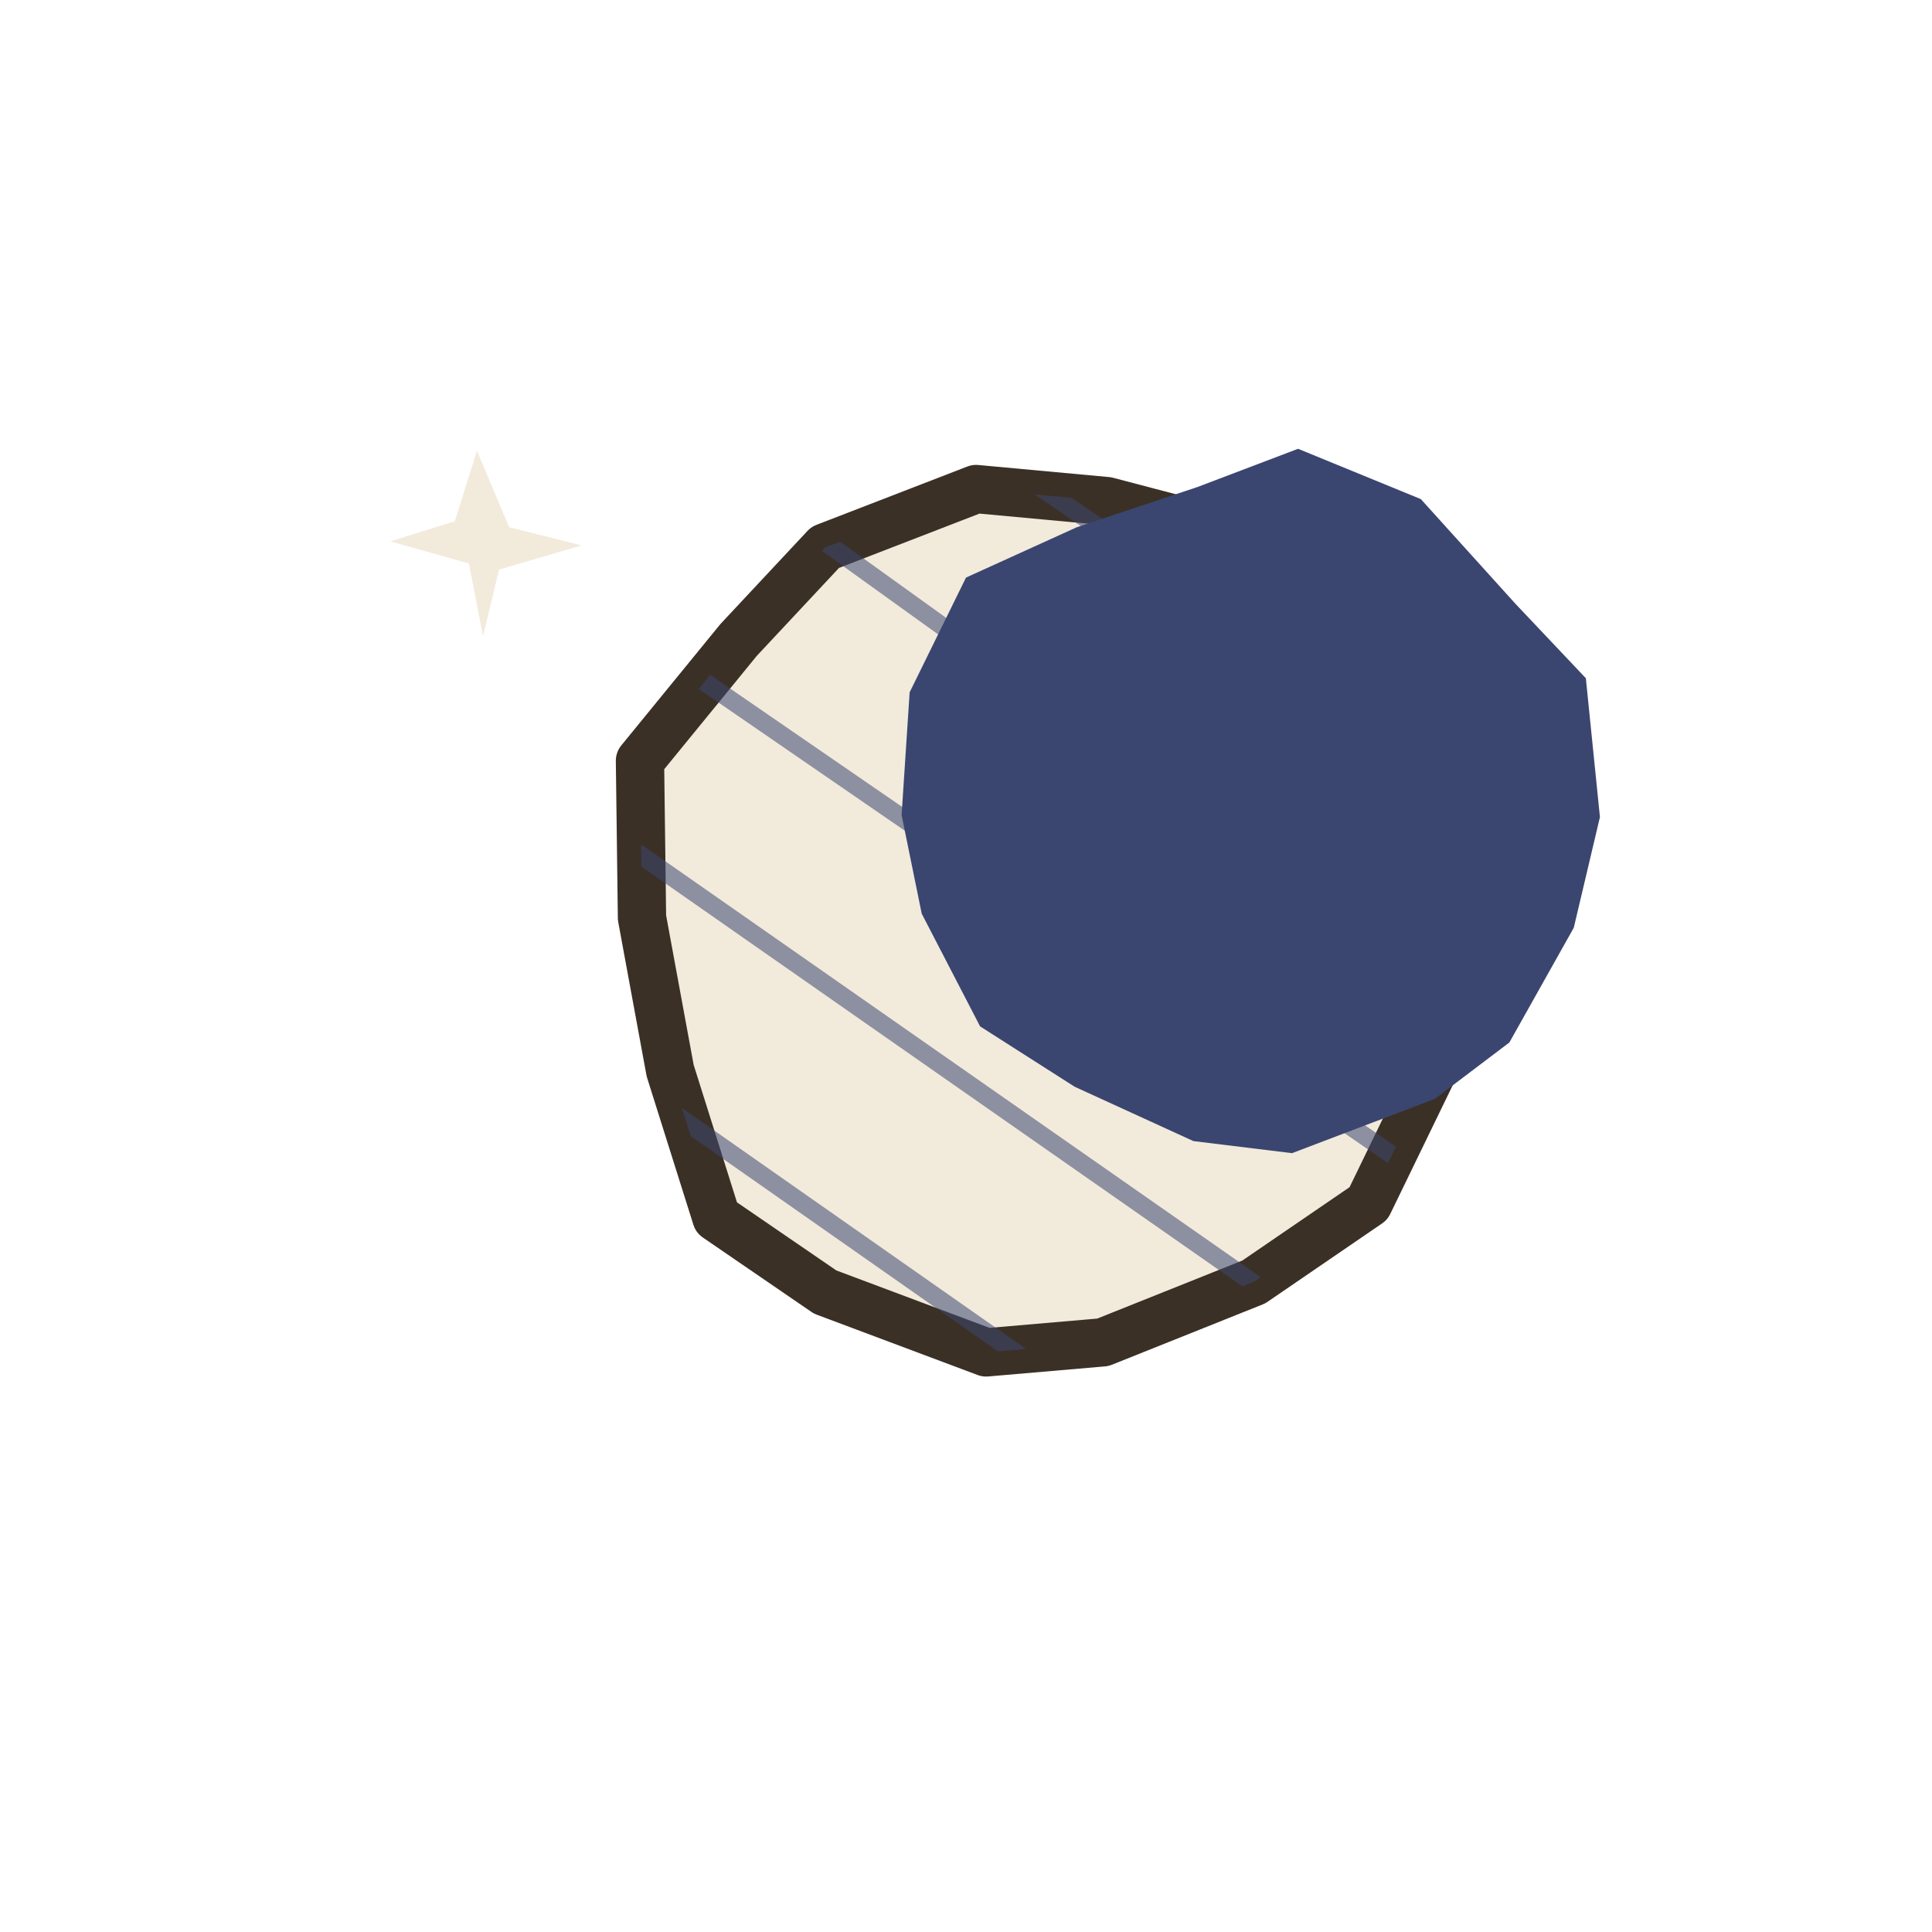
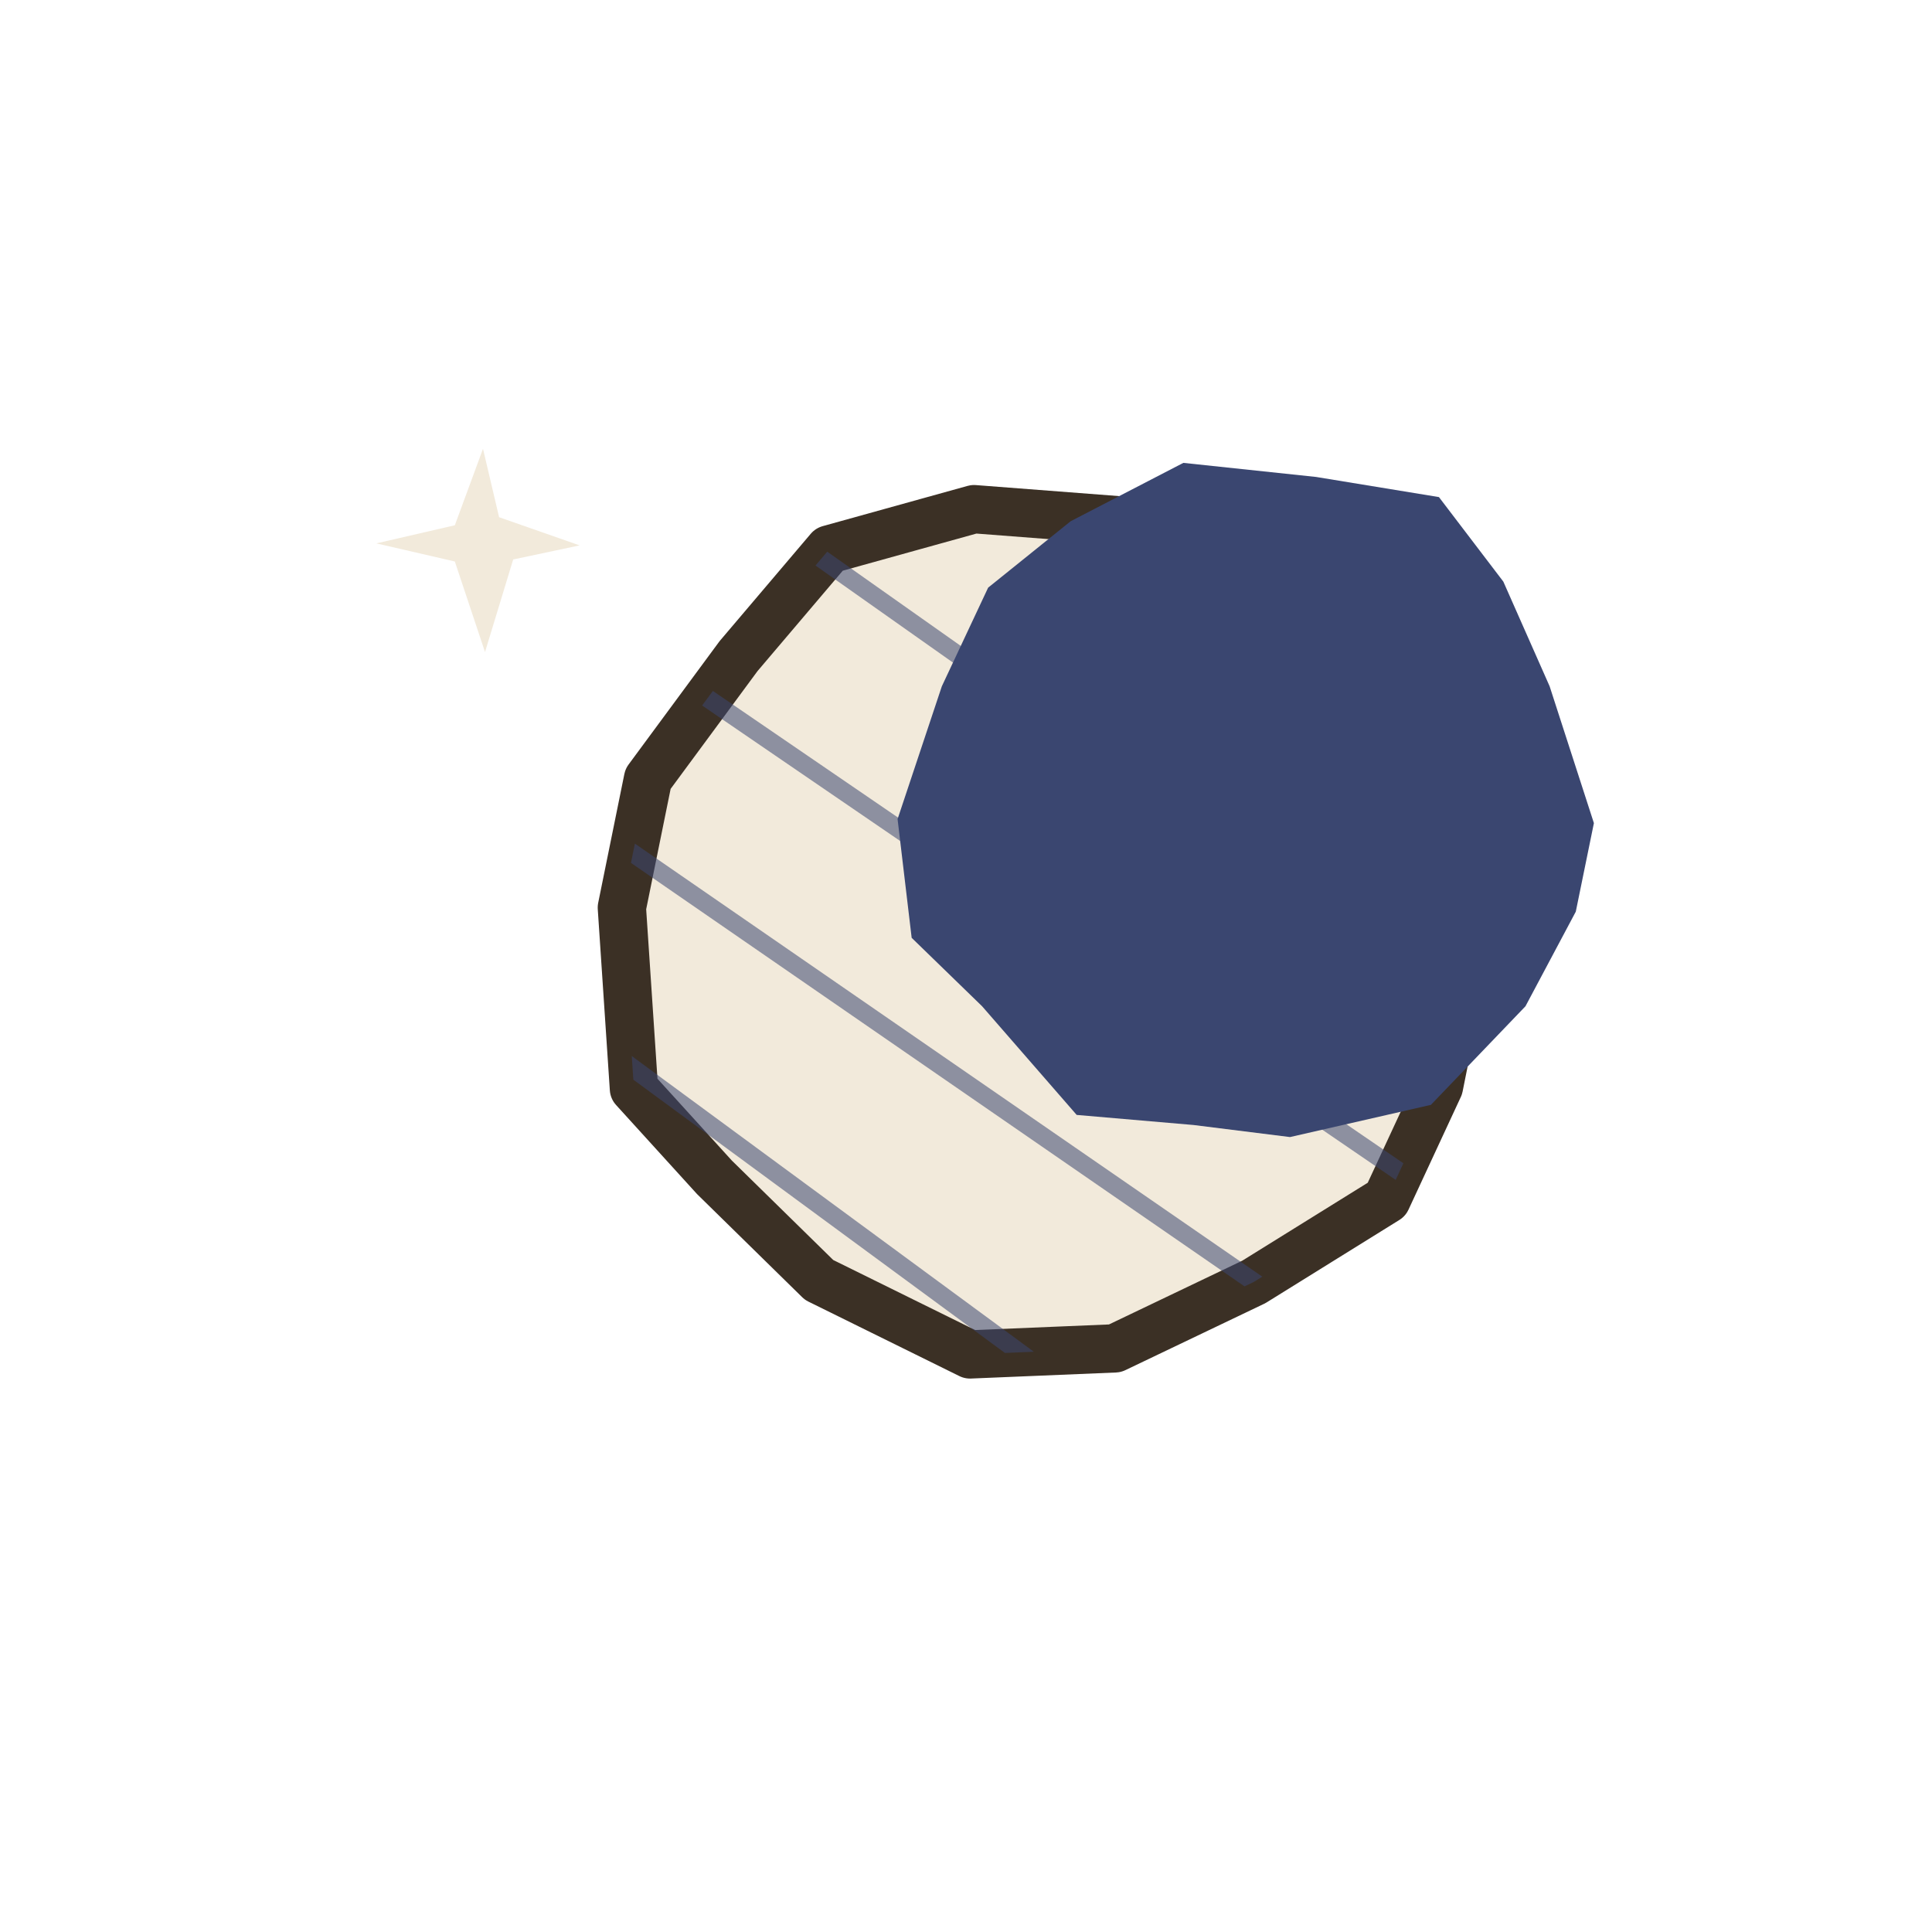
<svg xmlns="http://www.w3.org/2000/svg" viewBox="0 0 96 96" width="96" height="96">
-   <path d="M73.9,46.4L71.3,53.0L68.0,59.8L62.3,63.7L54.8,66.7L49.0,67.2L41.0,64.2L35.6,60.5L33.3,53.2L31.9,45.6L31.8,37.8L36.7,31.8L41.0,27.2L48.5,24.3L55.0,24.9L63.0,27.0L67.8,31.5L72.5,39.6Z" fill="#F2EADB" stroke="#3B3025" stroke-width="2.4" stroke-linecap="round" stroke-linejoin="round" />
+   <path d="M73.0,46.5L71.5,54.0L68.9,59.6L62.3,63.7L55.4,67.0L48.2,67.3L40.7,63.6L35.5,58.5L31.5,54.1L30.9,45.1L32.2,38.7L36.7,32.6L41.2,27.3L48.4,25.3L56.2,25.9L62.4,28.4L68.9,33.2L72.4,39.7Z" fill="#F2EADB" stroke="#3B3025" stroke-width="2.4" stroke-linecap="round" stroke-linejoin="round" />
  <clipPath id="cphasenuit0">
-     <path d="M73.9,46.4L71.3,53.0L68.0,59.8L62.3,63.7L54.8,66.7L49.0,67.2L41.0,64.2L35.6,60.5L33.3,53.2L31.9,45.6L31.8,37.8L36.7,31.8L41.0,27.2L48.5,24.3L55.0,24.9L63.0,27.0L67.8,31.5L72.5,39.6Z" />
+     <path d="M73.0,46.5L71.5,54.0L68.9,59.6L62.3,63.7L55.4,67.0L48.2,67.3L40.7,63.6L35.5,58.5L31.5,54.1L30.9,45.1L32.2,38.7L36.7,32.6L41.2,27.3L48.4,25.3L56.2,25.9L62.4,28.4L68.9,33.2L72.4,39.7Z" />
  </clipPath>
  <g clip-path="url(#cphasenuit0)">
-     <path d="M68.2,-30.1L118.2,4.8M63.0,-23.9L113.6,12.6M57.0,-15.6L107.8,18.9M52.4,-8.8L103.4,26.8M47.7,-1.0L98.8,33.8M41.5,6.3L92.4,41.1M36.6,13.9L87.8,48.9M31.5,20.1L82.4,56.7M26.6,28.1L78.2,63.6M21.4,35.2L72.8,71.1M15.9,43.0L67.0,78.8M10.7,50.3L62.6,85.8M6.3,57.2L57.0,93.5M0.2,65.2L51.0,100.3M-3.9,72.0L46.8,107.5M-9.1,79.9L41.1,115.3" stroke="#3A4670" stroke-width="0.9" fill="none" stroke-opacity="0.55" />
+     <path d="M67.6,-30.3L119.5,5.2M62.5,-23.6L114.2,11.9M56.8,-15.4L109.2,19.1M52.4,-8.7L102.6,26.7M46.8,-1.6L98.3,33.8M42.3,6.1L92.6,42.1M36.8,13.9L88.4,48.5M31.1,20.9L82.1,56.9M26.1,28.5L78.0,64.0M21.6,35.6L72.6,70.8M16.8,42.3L66.7,79.0M11.2,50.5L62.6,86.6M5.5,57.2L57.4,93.1M0.2,64.6L51.3,100.5M-4.6,72.3L47.2,108.3M-9.0,79.9L40.7,115.2" stroke="#3A4670" stroke-width="0.9" fill="none" stroke-opacity="0.55" />
  </g>
-   <path d="M79.5,40.6L78.2,46.1L75.0,51.8L71.3,54.6L64.2,57.3L59.3,56.7L53.4,54.0L48.7,51.0L45.8,45.4L44.8,40.5L45.2,34.4L48.0,28.7L53.5,26.2L59.5,24.2L64.5,22.3L70.6,24.8L75.3,30.0L78.8,33.7Z" fill="#3A4670" />
-   <path d="M23.7,22.4L25.3,26.2L28.9,27.1L24.8,28.3L24.0,31.6L23.3,28.0L19.4,26.9L22.6,25.9Z" fill="#F2EADB" />
+   <path d="M79.2,40.9L78.3,45.3L75.8,50.0L71.1,54.9L64.1,56.5L59.3,55.9L53.5,55.4L48.8,50.0L45.3,46.6L44.6,40.7L46.8,34.1L49.1,29.2L53.2,25.9L58.8,23.0L65.4,23.7L71.5,24.7L74.7,28.9L77.0,34.1Z" fill="#3A4670" />
+   <path d="M24.0,22.3L24.8,25.7L28.8,27.1L25.5,27.8L24.1,32.4L22.6,27.9L18.7,27.0L22.6,26.1Z" fill="#F2EADB" />
</svg>
